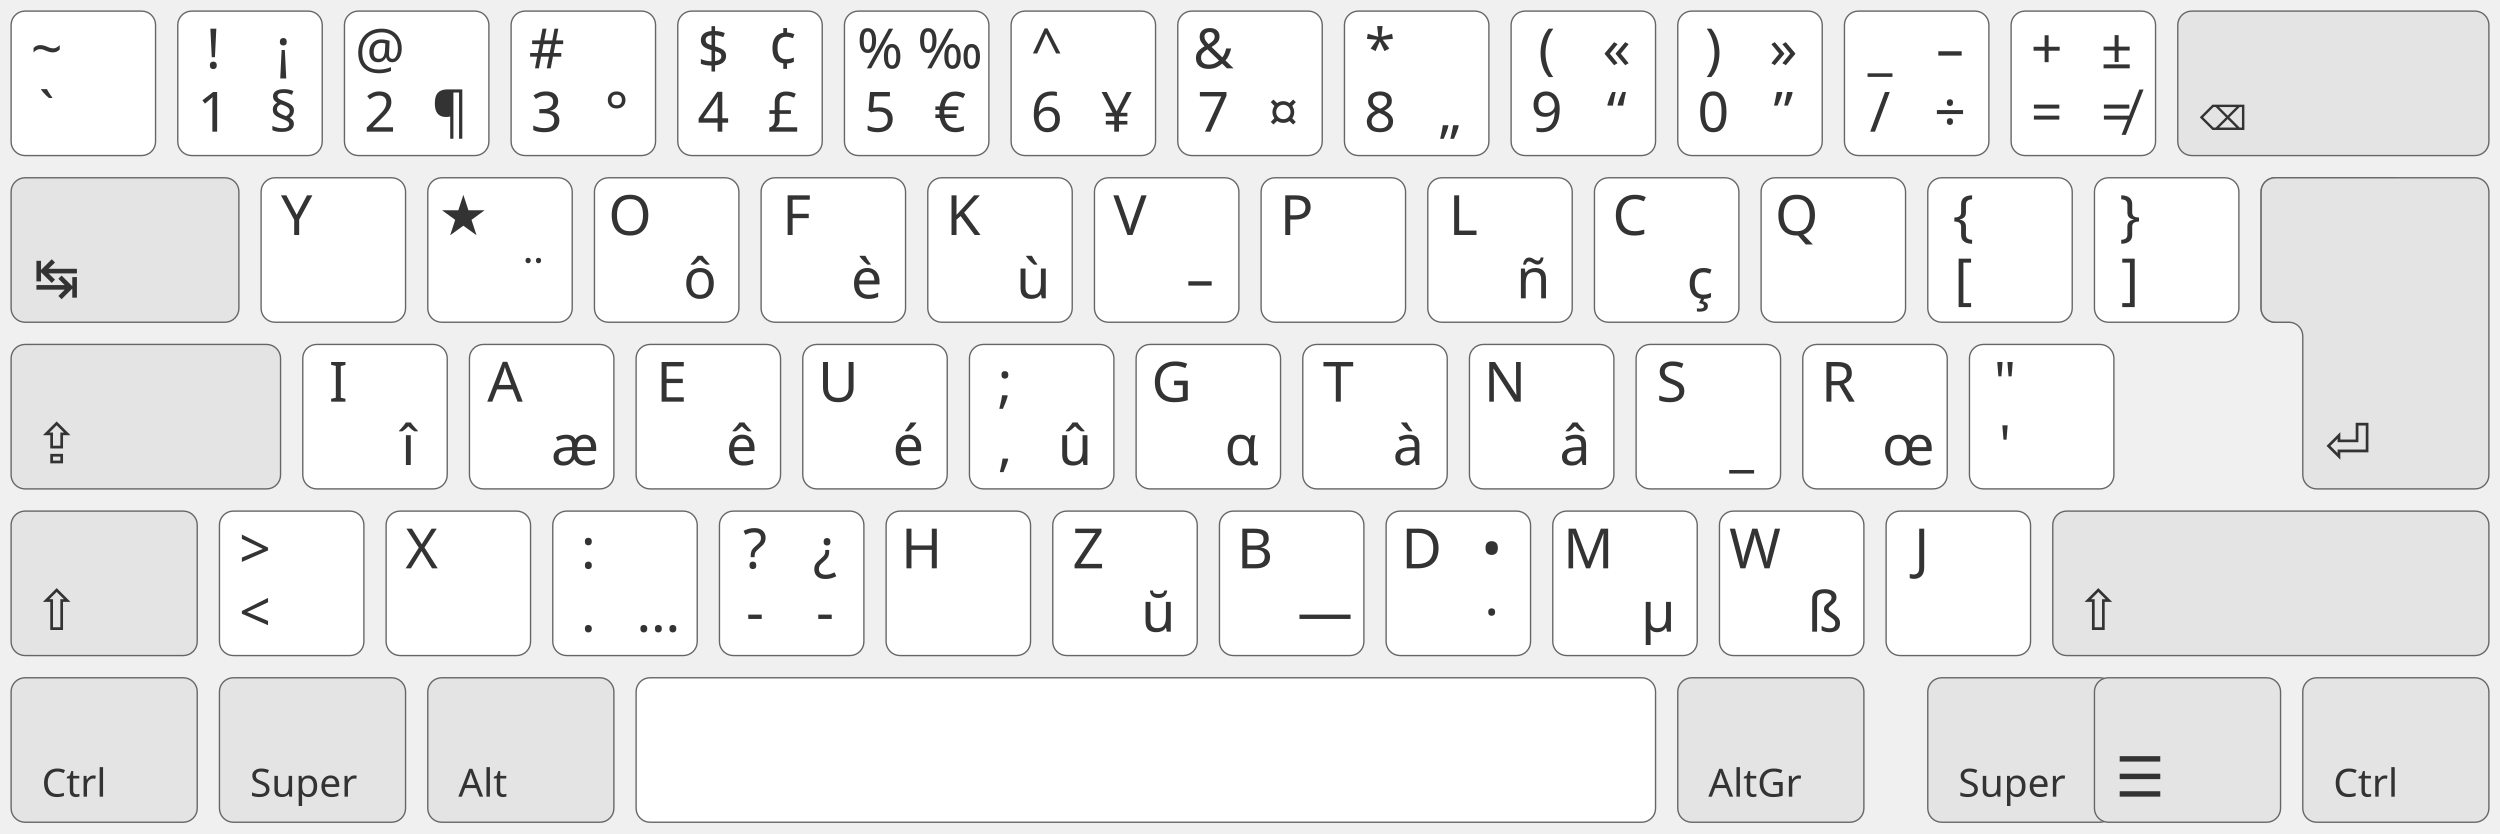
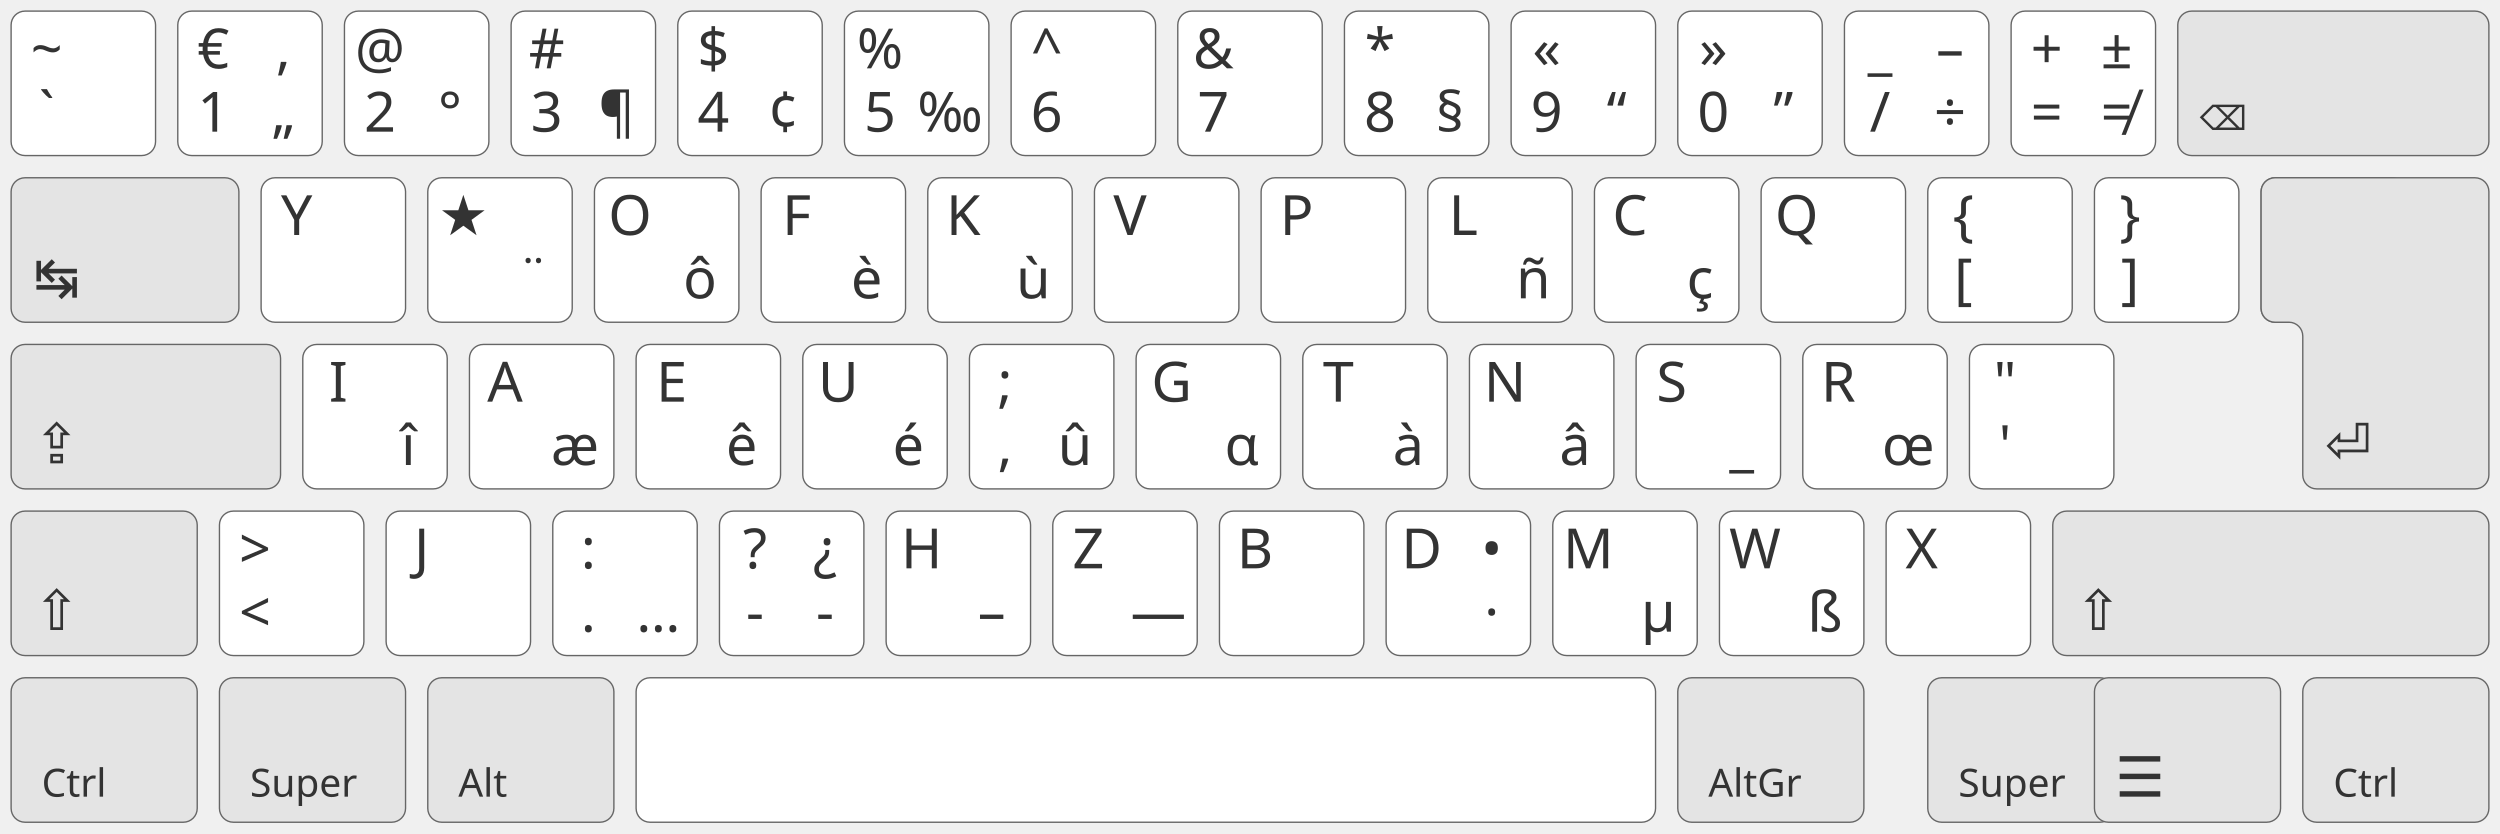
<svg xmlns="http://www.w3.org/2000/svg" class="iso intlBackslash odk" platform="gnu" theme="" viewBox="0 0 900 300">
  <style>
    :root { color-scheme: light dark; }

    rect, path {
      stroke: #666;
      stroke-width: .5px;
      fill: #fff;
    }
    .specialKey,
    .specialKey rect,
    .specialKey path {
      fill: #e4e4e4;
    }
    text {
      fill: #333;
      font: normal 20px sans-serif;
      text-align: center;
    }
    #Backspace text {
      font-size: 12px;
    }

    #Escape { display: none; }

    #row_AE { transform: translate(4px, 4px); }
    #row_AD { transform: translate(4px, 64px); }
    #row_AC { transform: translate(4px, 124px); }
    #row_AB { transform: translate(4px, 184px); }
    #row_AA { transform: translate(4px, 244px); }

    /* Backslash + Enter */
    #Enter path.alt,
    #Enter     .iso,
    #Backslash .iso,
    .alt #Enter rect.ansi,
    .iso #Enter rect.ansi,
    .iso #Enter text.ansi,
    .alt #Backslash .ansi,
    .iso #Backslash .ansi { display: none; }
    #Enter text.ansi,
    .alt #Enter     .alt,
    .iso #Enter     .iso,
    .iso #Backslash .iso { display: block; }
    .iso #Backslash { transform: translate(765px, 60px); }
    .alt #Backslash { transform: translate(780px, -60px); }

    /* Backspace + IntlYen */
    #IntlYen, #Backspace .alt,
    .intlYen  #Backspace .ansi { display: none; }
    .intlYen  #Backspace .alt,
    .intlYen  #IntlYen { display: block; }

    /* ShiftLeft + IntlBackslash */
    #IntlBackslash, #ShiftLeft .iso,
    .intlBackslash  #ShiftLeft .ansi { display: none; }
    .intlBackslash  #ShiftLeft .iso,
    .intlBackslash  #IntlBackslash { display: block; }

    /* ShiftRight + IntlRo */
    #IntlRo, #ShiftRight .abnt,
    .intlRo  #ShiftRight .ansi { display: none; }
    .intlRo  #ShiftRight .abnt,
    .intlRo  #IntlRo { display: block; }

    /* Angle Mod */
    .am #KeyZ          { transform: translateX( 74px); }
    .am #KeyX          { transform: translateX(134px); }
    .am #KeyC          { transform: translateX(194px); }
    .am #KeyV          { transform: translateX(254px); }
    .am #KeyB          { transform: translateX(314px); }
    .am #IntlBackslash { transform: translateX(374px); }

    .specialKey   .ergo,
    .specialKey   .ol60,
    .specialKey   .ol50,
    .specialKey   .ol40,
    #Space        .ol60,
    #Space        .ol50,
    #Space        .ol40,
    #Backquote    .ol60,
    #BracketRight .ol60,
    #Equal        .ol60,
    .ergo #CapsLock,
    .ergo #Space      rect,
    .ergo #Backslash  rect,
    .ergo .specialKey rect,
    .ergo .specialKey text { display: none; }
    .ol50 #Escape,
    .ol40 #Escape,
    .ol60 #Space        .ol60,
    .ol50 #Space        .ol50,
    .ol40 #Space        .ol40,
    .ol60 #Backquote    .ol60,
    .ol60 #BracketRight .ol60,
    .ol60 #Backslash    .ol60,
    .ol60 #Equal        .ol60,
    .ol60 .specialKey   .ol60,
    .ol50 .specialKey   .ol50,
    .ol40 .specialKey   .ol40,
    .ergo .specialKey   .ergo { display: block; }

    .ol50 .pinkyKey, .ol50 #ContextMenu,
    .ol40 .pinkyKey, .ol40 #ContextMenu,
    .ol40 #row_AE .numberKey { display: none; }

    .ergo #row_AE       { transform: translate(94px, 4px); }
    .ergo #row_AD       { transform: translate(64px, 64px); }
    .ergo #row_AC       { transform: translate(49px, 124px); }
    .ergo #row_AB       { transform: translate(19px, 184px); }

    .ergo #Tab          { transform: translate(15px, 0px); }
    .ergo #ShiftLeft    { transform: translate(60px, 0px); }
    .ergo #ControlLeft  { transform: translate(75px, 0px); }
    .ergo #MetaLeft     { transform: translate(150px, 0px); }
    .ergo #AltLeft      { transform: translate(240px, 0px); }
    .ergo #Space        { transform: translate(315px, 0px); }
    .ergo #AltRight     { transform: translate(540px, 0px); }
    .ergo #MetaRight    { transform: translate(630px, 0px); }
    .ergo #ControlRight { transform: translate(750px, 0px); }

    .ergo .left         { transform: translate(-15px, 0px); }
    .ergo .right        { transform: translate(15px, 0px); }

    .ol60 .left         { transform: translate(-75px, 0px); }
    .ol60 #ControlRight { transform: translate(810px, 0px); }
    .ol60 #Backquote    { transform: translate(-15px, 0px); }
    .ol60 #ShiftRight   { transform: translate(795px, 0px); }
    .ol60 #ContextMenu  { transform: translate(750px, 0px); }
    .ol60 #Backslash    { transform: translate(690px, 120px); }
    .ol60 #Backspace    { transform: translate(277.5px, 60px); }
    .ol60 #Enter        { transform: translate(322.5px, 60px); }

    .ol50 #Escape       { transform: translate(-15px, 0px); }
    .ol50 #Backspace    { transform: translate(660px, 0px); }
    .ol50 #Enter        { transform: translate(705px, -60px); }

    .ol40 #Escape       { transform: translate(-15px, 120px); }
    .ol40 #Backspace    { transform: translate(660px, 60px); }
    .ol40 #Enter        { transform: translate(705px, 0px); }

    [platform="gnu"].ergo .specialKey .win,
    [platform="gnu"].ergo .specialKey .mac,
    [platform="win"].ergo .specialKey .gnu,
    [platform="win"].ergo .specialKey .mac { display: none; }
    .ergo .specialKey .mac,
    [platform="gnu"].ergo .specialKey .gnu,
    [platform="win"].ergo .specialKey .win { display: block; }

    /* swap Alt/Meta for MacOSX */
    [platform="gnu"].ergo #MetaLeft,
    [platform="win"].ergo #MetaLeft,
                    .ergo #AltLeft   { transform: translate(150px, 0px); }
    [platform="gnu"].ergo #AltLeft,
    [platform="win"].ergo #AltLeft,
                    .ergo #MetaLeft  { transform: translate(240px, 0px); }
    [platform="gnu"].ergo #AltRight,
    [platform="win"].ergo #AltRight,
                    .ergo #MetaRight { transform: translate(570px, 0px); }
    [platform="gnu"].ergo #MetaRight,
    [platform="win"].ergo #MetaRight,
                    .ergo #AltRight  { transform: translate(660px, 0px); }

    #NonConvert, #Convert, #KanaMode,
    #Lang1, #Lang2,
    #Space .jis,
    #Space .ks,
    .ergo #Space .ansi,
    .ol60 #Space .ansi,
    .ks  #Space .ansi,
    .ks  #Space .jis,
    .jis #Space .ansi,
    .jis #Space .ks { display: none; }
    .ks  #Space .ks,
    .jis #NonConvert, .jis #Convert, .jis #KanaMode,
    .ks #Lang1, .ks #Lang2,
    .jis #Space .jis { display: block; }

    #Backquote .jis,
    #CapsLock  .jis,
    .jis #Backquote .ansi,
    .jis #CapsLock  .ansi { display: none; }
    .jis #Backquote .jis,
    .jis #CapsLock .jis { display: block; }

    #Space text,
    #Lang1 text,
    #Lang2 text,
    #Convert text,
    #NonConvert text,
    .jis #CapsLock text { font-size: 14px; }
    #KanaMode text,
    .jis #Backquote text { font-size: 10px; }

    .specialKey .win,
    .specialKey .gnu {
      display: none;
      font-size: 14px;
    }

    /* display MacOSX by default */
    [platform="gnu"] .specialKey .win,
    [platform="gnu"] .specialKey .mac,
    [platform="win"] .specialKey .gnu,
    [platform="win"] .specialKey .mac { display: none; }
    [platform="mac"] .specialKey .mac,
    [platform="gnu"] .specialKey .gnu,
    [platform="win"] .specialKey .win { display: block; }

    /* swap Alt/Meta for MacOSX */
    [platform="gnu"] #MetaLeft,
    [platform="win"] #MetaLeft,  #AltLeft   { transform: translate(75px, 0px); }
    [platform="gnu"] #AltLeft,
    [platform="win"] #AltLeft,   #MetaLeft  { transform: translate(150px, 0px); }
    [platform="gnu"] #AltRight,
    [platform="win"] #AltRight,  #MetaRight { transform: translate(600px, 0px); }
    [platform="gnu"] #MetaRight,
    [platform="win"] #MetaRight, #AltRight  { transform: translate(675px, 0px); }

    /* optional color theme: reach */
    [theme="reach"] .numberKey rect { fill: hsl( 42, 100%, 95%); }
    [theme="reach"] .letterKey rect { fill: hsl(222, 100%, 95%); }
    [theme="reach"] .homeKey   rect { fill: hsl(222, 100%, 90%); }

    /* optional color theme: hints */
    [theme="hints"] [finger="m1"] rect { fill: hsl(  0, 100%, 95%); }
    [theme="hints"] [finger="l2"] rect { fill: hsl( 42, 100%, 85%); }
    [theme="hints"] [finger="r2"] rect { fill: hsl( 61, 100%, 85%); }
    [theme="hints"] [finger="l3"] rect,
    [theme="hints"] [finger="r3"] rect { fill: hsl(136, 100%, 85%); }
    [theme="hints"] [finger="l4"] rect,
    [theme="hints"] [finger="r4"] rect { fill: hsl(200, 100%, 85%); }
    [theme="hints"] [finger="l5"] rect,
    [theme="hints"] [finger="r5"] rect { fill: hsl(230, 100%, 85%); }
    [theme="hints"] .specialKey   rect,
    [theme="hints"] .specialKey   path { fill: #e4e4e4; }
    [theme="hints"] .hint         rect { fill: #a33; }
    [theme="hints"] .press        rect { fill: #335; }
    [theme="hints"] .press        text { fill: #fff; }
    [theme="hints"] .hint text {
      font-weight: bold;
      fill: white;
    }

    /* hide level3-6 by default */
    .level3, .level4, .level5, .level6 { display: none; }

    /* show 1dk */
    .odk .level5,
    .odk .level6 { display: block; }

    /* show 1dk and AltGr */
    .mixed .level3,
    .mixed .level5 { display: block; opacity: 1; }
    .mixed .level5 { transform: translate(0px, -22.8px); }

    /* show AltGr */
    .altgr .level3,
    .altgr .level4 { display: block; opacity: 1; }

    @media (prefers-color-scheme: dark) {
      rect, path { stroke: #777; fill: #444; }
      .specialKey, .specialKey rect, .specialKey path { fill: #333; }
      text { fill: #bbb; }
      .level3, .level4 { fill: #99f; }
      .level5, .level6 { fill: #6d6; }
      .deadKey { fill: #f44; }

      [theme="reach"] .numberKey rect { fill: hsl( 61, 25%, 30%); }
      [theme="reach"] .letterKey rect { fill: hsl(136, 30%, 30%); }
      [theme="reach"] .letterKey rect { fill: hsl(180, 30%, 30%); }
      [theme="reach"] .homeKey   rect { fill: hsl(230, 30%, 30%); }

      [theme="hints"] [finger="m1"] rect { fill: hsl(  0, 25%, 30%); }
      [theme="hints"] [finger="l2"] rect { fill: hsl( 31, 30%, 30%); }
      [theme="hints"] [finger="r2"] rect { fill: hsl( 61, 30%, 30%); }
      [theme="hints"] [finger="l3"] rect,
      [theme="hints"] [finger="r3"] rect { fill: hsl(136, 30%, 30%); }
      [theme="hints"] [finger="l4"] rect,
      [theme="hints"] [finger="r4"] rect { fill: hsl(200, 30%, 30%); }
      [theme="hints"] [finger="l5"] rect,
      [theme="hints"] [finger="r5"] rect { fill: hsl(230, 30%, 30%); }
      [theme="hints"] .specialKey   rect,
      [theme="hints"] .specialKey   path { fill: #333; }
      [theme="hints"] .hint         rect { fill: #a33; }
      [theme="hints"] .press        rect { fill: #335; }
      [theme="hints"] .press        text { fill: #fff; }
      [theme="hints"] .hint text {
        font-weight: bold;
        fill: white;
      }
    }
  </style>
  <g id="row_AE">
    <g class="left">
      <g class="specialKey" finger="l5" id="Escape">
        <rect width="67" height="52" class="ergo" rx="5" ry="5" />
        <text x="16.4" y="42.8" class="ergo" text-anchor="middle">⎋</text>
      </g>
      <g class="pinkyKey" finger="l5" id="Backquote">
        <rect width="52" height="52" rx="5" ry="5" class="specialKey jis" />
        <rect width="52" height="52" rx="5" ry="5" class="ansi alt iso ergo" />
        <rect width="67" height="52" rx="5" ry="5" class="ol60" />
        <text x="26" y="20" class="jis" text-anchor="middle">半角</text>
        <text x="26" y="32" class="jis" text-anchor="middle">全角</text>
        <text x="26" y="44" class="jis" text-anchor="middle">漢字</text>
        <g class="ansi key" text-anchor="middle">
          <text x="12.8" y="43.4" class="level1">`</text>
          <text x="12.8" y="20.6" class="level2">~</text>
          <text x="38.0" y="43.4" class="level3" />
          <text x="38.0" y="20.6" class="level4" />
          <text x="38.0" y="43.4" class="level5" />
          <text x="38.0" y="20.6" class="level6" />
        </g>
      </g>
      <g class="numberKey" finger="l5" id="Digit1" transform="translate(60)">
        <rect width="52" height="52" rx="5" ry="5" />
        <g class="key" text-anchor="middle">
          <text x="12.8" y="43.4" class="level1">1</text>
-           <text x="12.8" y="20.6" class="level2">!</text>
+           <text x="12.8" y="20.6" class="level2">€</text>
          <text x="38.0" y="43.4" class="level3">₁</text>
          <text x="38.0" y="20.6" class="level4">¹</text>
-           <text x="38.0" y="43.4" class="level5">§</text>
-           <text x="38.0" y="20.6" class="level6">¡</text>
+           <text x="38.0" y="43.4" class="level5">„</text>
+           <text x="38.0" y="20.6" class="level6">‚</text>
        </g>
      </g>
      <g class="numberKey" finger="l4" id="Digit2" transform="translate(120)">
        <rect width="52" height="52" rx="5" ry="5" />
        <g class="key" text-anchor="middle">
          <text x="12.8" y="43.4" class="level1">2</text>
          <text x="12.8" y="20.6" class="level2">@</text>
          <text x="38.0" y="43.4" class="level3">₂</text>
          <text x="38.0" y="20.6" class="level4">²</text>
-           <text x="38.0" y="43.4" class="level5">¶</text>
+           <text x="38.0" y="43.4" class="level5">°</text>
          <text x="38.0" y="20.6" class="level6" />
        </g>
      </g>
      <g class="numberKey" finger="l3" id="Digit3" transform="translate(180)">
        <rect width="52" height="52" rx="5" ry="5" />
        <g class="key" text-anchor="middle">
          <text x="12.8" y="43.4" class="level1">3</text>
          <text x="12.8" y="20.6" class="level2">#</text>
          <text x="38.0" y="43.4" class="level3">₃</text>
          <text x="38.0" y="20.6" class="level4">³</text>
-           <text x="38.0" y="43.4" class="level5">°</text>
+           <text x="38.0" y="43.4" class="level5">¶</text>
          <text x="38.0" y="20.6" class="level6" />
        </g>
      </g>
      <g class="numberKey" finger="l2" id="Digit4" transform="translate(240)">
        <rect width="52" height="52" rx="5" ry="5" />
        <g class="key" text-anchor="middle">
          <text x="12.8" y="43.4" class="level1">4</text>
          <text x="12.8" y="20.6" class="level2">$</text>
          <text x="38.0" y="43.4" class="level3">₄</text>
          <text x="38.0" y="20.6" class="level4">⁴</text>
-           <text x="38.0" y="43.4" class="level5">£</text>
-           <text x="38.0" y="20.6" class="level6">¢</text>
+           <text x="38.0" y="43.4" class="level5">¢</text>
+           <text x="38.0" y="20.6" class="level6" />
        </g>
      </g>
      <g class="numberKey" finger="l2" id="Digit5" transform="translate(300)">
        <rect width="52" height="52" rx="5" ry="5" />
        <g class="key" text-anchor="middle">
          <text x="12.8" y="43.4" class="level1">5</text>
          <text x="12.8" y="20.6" class="level2">%</text>
          <text x="38.0" y="43.4" class="level3">₅</text>
          <text x="38.0" y="20.6" class="level4">⁵</text>
-           <text x="38.0" y="43.4" class="level5">€</text>
-           <text x="38.0" y="20.6" class="level6">‰</text>
+           <text x="38.0" y="43.4" class="level5">‰</text>
+           <text x="38.0" y="20.6" class="level6" />
        </g>
      </g>
    </g>
    <g class="right">
      <g class="numberKey" finger="r2" id="Digit6" transform="translate(360)">
        <rect width="52" height="52" rx="5" ry="5" />
        <g class="key" text-anchor="middle">
          <text x="12.8" y="43.4" class="level1">6</text>
          <text x="12.8" y="20.6" class="level2">^</text>
          <text x="38.0" y="43.4" class="level3">₆</text>
          <text x="38.0" y="20.6" class="level4">⁶</text>
-           <text x="38.0" y="43.4" class="level5">¥</text>
+           <text x="38.0" y="43.4" class="level5" />
          <text x="38.0" y="20.6" class="level6" />
        </g>
      </g>
      <g class="numberKey" finger="r2" id="Digit7" transform="translate(420)">
        <rect width="52" height="52" rx="5" ry="5" />
        <g class="key" text-anchor="middle">
          <text x="12.8" y="43.4" class="level1">7</text>
          <text x="12.8" y="20.6" class="level2">&amp;</text>
          <text x="38.0" y="43.4" class="level3">₇</text>
          <text x="38.0" y="20.6" class="level4">⁷</text>
-           <text x="38.0" y="43.4" class="level5">¤</text>
+           <text x="38.0" y="43.4" class="level5" />
          <text x="38.0" y="20.6" class="level6" />
        </g>
      </g>
      <g class="numberKey" finger="r3" id="Digit8" transform="translate(480)">
        <rect width="52" height="52" rx="5" ry="5" />
        <g class="key" text-anchor="middle">
          <text x="12.8" y="43.4" class="level1">8</text>
          <text x="12.8" y="20.6" class="level2">*</text>
          <text x="38.0" y="43.4" class="level3">₈</text>
          <text x="38.0" y="20.6" class="level4">⁸</text>
-           <text x="38.0" y="43.4" class="level5">„</text>
+           <text x="38.0" y="43.4" class="level5">§</text>
          <text x="38.0" y="20.6" class="level6" />
        </g>
      </g>
      <g class="numberKey" finger="r4" id="Digit9" transform="translate(540)">
        <rect width="52" height="52" rx="5" ry="5" />
        <g class="key" text-anchor="middle">
          <text x="12.8" y="43.4" class="level1">9</text>
-           <text x="12.8" y="20.6" class="level2">(</text>
+           <text x="12.8" y="20.6" class="level2">«</text>
          <text x="38.0" y="43.4" class="level3">₉</text>
          <text x="38.0" y="20.6" class="level4">⁹</text>
          <text x="38.0" y="43.4" class="level5">“</text>
-           <text x="38.0" y="20.6" class="level6">«</text>
+           <text x="38.0" y="20.6" class="level6" />
        </g>
      </g>
      <g class="numberKey" finger="r5" id="Digit0" transform="translate(600)">
        <rect width="52" height="52" rx="5" ry="5" />
        <g class="key" text-anchor="middle">
          <text x="12.8" y="43.4" class="level1">0</text>
-           <text x="12.8" y="20.6" class="level2">)</text>
+           <text x="12.8" y="20.6" class="level2">»</text>
          <text x="38.0" y="43.4" class="level3">₀</text>
          <text x="38.0" y="20.6" class="level4">⁰</text>
          <text x="38.0" y="43.4" class="level5">”</text>
-           <text x="38.0" y="20.6" class="level6">»</text>
+           <text x="38.0" y="20.6" class="level6" />
        </g>
      </g>
      <g class="pinkyKey" finger="r5" id="Minus" transform="translate(660)">
        <rect width="52" height="52" rx="5" ry="5" />
        <g class="key" text-anchor="middle">
          <text x="12.8" y="43.4" class="level1">/</text>
          <text x="12.8" y="20.6" class="level2">_</text>
          <text x="38.0" y="43.4" class="level3" />
          <text x="38.0" y="20.6" class="level4" />
          <text x="38.0" y="43.4" class="level5">÷</text>
          <text x="38.0" y="20.6" class="level6">–</text>
        </g>
      </g>
      <g class="pinkyKey" finger="r5" id="Equal" transform="translate(720)">
        <rect width="52" height="52" rx="5" ry="5" />
        <rect width="67" height="52" rx="5" ry="5" class="ol60" />
        <g class="key" text-anchor="middle">
          <text x="12.8" y="43.4" class="level1">=</text>
          <text x="12.8" y="20.6" class="level2">+</text>
          <text x="38.0" y="43.4" class="level3" />
          <text x="38.0" y="20.6" class="level4" />
          <text x="38.0" y="43.4" class="level5">≠</text>
          <text x="38.0" y="20.6" class="level6">±</text>
        </g>
      </g>
      <g class="pinkyKey" finger="r5" id="IntlYen" transform="translate(780)">
        <rect width="52" height="52" rx="5" ry="5" />
        <g class="key" text-anchor="middle">
          <text x="12.8" y="43.4" class="level1" />
          <text x="12.8" y="20.6" class="level2" />
          <text x="38.0" y="43.4" class="level3" />
          <text x="38.0" y="20.6" class="level4" />
          <text x="38.0" y="43.4" class="level5" />
          <text x="38.0" y="20.6" class="level6" />
        </g>
      </g>
      <g class="specialKey" finger="r5" id="Backspace" transform="translate(780)">
        <rect width="112" height="52" rx="5" ry="5" class="ansi" />
        <rect width="67" height="112" rx="5" ry="5" class="ol60" y="-60" />
        <rect width="67" height="52" rx="5" ry="5" class="ol40 ol50" />
        <rect width="52" height="52" rx="5" ry="5" class="alt" x="60" />
        <text x="16.4" y="42.8" class="ansi" text-anchor="middle">⌫</text>
        <text x="16.4" y="42.8" class="ergo" text-anchor="middle">⌫</text>
        <text x="16.4" y="42.8" class="alt" text-anchor="middle" transform="translate(60)">⌫</text>
      </g>
    </g>
  </g>
  <g id="row_AD">
    <g class="left">
      <g class="specialKey" finger="l5" id="Tab">
        <rect width="82" height="52" rx="5" ry="5" />
        <rect width="67" height="52" class="ergo" rx="5" ry="5" />
        <text x="16.4" y="42.8" text-anchor="middle">↹</text>
        <text x="16.4" y="42.8" text-anchor="middle" class="ergo">↹</text>
      </g>
      <g class="letterKey" finger="l5" id="KeyQ" transform="translate(90)">
        <rect width="52" height="52" rx="5" ry="5" />
        <g class="key" text-anchor="middle">
          <text x="12.8" y="43.4" class="level1" />
          <text x="12.8" y="20.6" class="level2">Y</text>
-           <text x="38.0" y="43.4" class="level3">@</text>
-           <text x="38.0" y="20.6" class="level4" />
+           <text x="38.0" y="43.4" class="level3">^</text>
+           <text x="38.0" y="20.6" class="level4 deadKey">^</text>
          <text x="38.0" y="43.4" class="level5" />
          <text x="38.0" y="20.6" class="level6" />
        </g>
      </g>
      <g class="letterKey" finger="l4" id="KeyW" transform="translate(150)">
        <rect width="52" height="52" rx="5" ry="5" />
        <g class="key" text-anchor="middle">
          <text x="12.8" y="43.4" class="level1" />
          <text x="12.8" y="20.6" class="level2 deadKey">★</text>
          <text x="38.0" y="43.4" class="level3">&lt;</text>
          <text x="38.0" y="20.6" class="level4" />
          <text x="38.0" y="43.4" class="level5 deadKey">¨</text>
          <text x="38.0" y="20.6" class="level6" />
        </g>
      </g>
      <g class="letterKey" finger="l3" id="KeyE" transform="translate(210)">
        <rect width="52" height="52" rx="5" ry="5" />
        <g class="key" text-anchor="middle">
          <text x="12.8" y="43.4" class="level1" />
          <text x="12.8" y="20.6" class="level2">O</text>
          <text x="38.0" y="43.4" class="level3">&gt;</text>
          <text x="38.0" y="20.6" class="level4" />
          <text x="38.0" y="43.4" class="level5">ô</text>
          <text x="38.0" y="20.6" class="level6" />
        </g>
      </g>
      <g class="letterKey" finger="l2" id="KeyR" transform="translate(270)">
        <rect width="52" height="52" rx="5" ry="5" />
        <g class="key" text-anchor="middle">
          <text x="12.8" y="43.4" class="level1" />
          <text x="12.8" y="20.6" class="level2">F</text>
          <text x="38.0" y="43.4" class="level3">$</text>
          <text x="38.0" y="20.6" class="level4 deadKey">¤</text>
          <text x="38.0" y="43.4" class="level5">è</text>
          <text x="38.0" y="20.6" class="level6" />
        </g>
      </g>
      <g class="letterKey" finger="l2" id="KeyT" transform="translate(330)">
        <rect width="52" height="52" rx="5" ry="5" />
        <g class="key" text-anchor="middle">
          <text x="12.8" y="43.4" class="level1" />
          <text x="12.8" y="20.6" class="level2">K</text>
          <text x="38.0" y="43.4" class="level3">%</text>
          <text x="38.0" y="20.6" class="level4">‰</text>
          <text x="38.0" y="43.4" class="level5">ù</text>
          <text x="38.0" y="20.6" class="level6" />
        </g>
      </g>
    </g>
    <g class="right">
      <g class="letterKey" finger="r2" id="KeyY" transform="translate(390)">
        <rect width="52" height="52" rx="5" ry="5" />
        <g class="key" text-anchor="middle">
          <text x="12.8" y="43.4" class="level1" />
          <text x="12.8" y="20.6" class="level2">V</text>
-           <text x="38.0" y="43.4" class="level3">^</text>
-           <text x="38.0" y="20.6" class="level4 deadKey">^</text>
-           <text x="38.0" y="43.4" class="level5">–</text>
+           <text x="38.0" y="43.4" class="level3">@</text>
+           <text x="38.0" y="20.6" class="level4 deadKey">˚</text>
+           <text x="38.0" y="43.4" class="level5" />
          <text x="38.0" y="20.6" class="level6" />
        </g>
      </g>
      <g class="letterKey" finger="r2" id="KeyU" transform="translate(450)">
        <rect width="52" height="52" rx="5" ry="5" />
        <g class="key" text-anchor="middle">
          <text x="12.8" y="43.4" class="level1" />
          <text x="12.8" y="20.6" class="level2">P</text>
          <text x="38.0" y="43.4" class="level3">&amp;</text>
          <text x="38.0" y="20.6" class="level4" />
          <text x="38.0" y="43.4" class="level5" />
          <text x="38.0" y="20.6" class="level6" />
        </g>
      </g>
      <g class="letterKey" finger="r3" id="KeyI" transform="translate(510)">
        <rect width="52" height="52" rx="5" ry="5" />
        <g class="key" text-anchor="middle">
          <text x="12.8" y="43.4" class="level1" />
          <text x="12.8" y="20.6" class="level2">L</text>
          <text x="38.0" y="43.4" class="level3">*</text>
          <text x="38.0" y="20.6" class="level4">×</text>
          <text x="38.0" y="43.4" class="level5">ñ</text>
          <text x="38.0" y="20.6" class="level6" />
        </g>
      </g>
      <g class="letterKey" finger="r4" id="KeyO" transform="translate(570)">
        <rect width="52" height="52" rx="5" ry="5" />
        <g class="key" text-anchor="middle">
          <text x="12.8" y="43.4" class="level1" />
          <text x="12.8" y="20.6" class="level2">C</text>
          <text x="38.0" y="43.4" class="level3">'</text>
          <text x="38.0" y="20.6" class="level4 deadKey">´</text>
          <text x="38.0" y="43.4" class="level5">ç</text>
          <text x="38.0" y="20.6" class="level6" />
        </g>
      </g>
      <g class="letterKey" finger="r5" id="KeyP" transform="translate(630)">
        <rect width="52" height="52" rx="5" ry="5" />
        <g class="key" text-anchor="middle">
          <text x="12.8" y="43.4" class="level1" />
          <text x="12.8" y="20.6" class="level2">Q</text>
          <text x="38.0" y="43.4" class="level3">`</text>
          <text x="38.0" y="20.6" class="level4 deadKey">`</text>
          <text x="38.0" y="43.4" class="level5" />
          <text x="38.0" y="20.6" class="level6" />
        </g>
      </g>
      <g class="pinkyKey" finger="r5" id="BracketLeft" transform="translate(690)">
        <rect width="52" height="52" rx="5" ry="5" />
        <g class="key" text-anchor="middle">
          <text x="12.8" y="43.4" class="level1">[</text>
          <text x="12.8" y="20.6" class="level2">{</text>
          <text x="38.0" y="43.4" class="level3" />
          <text x="38.0" y="20.6" class="level4" />
          <text x="38.0" y="43.4" class="level5" />
          <text x="38.0" y="20.6" class="level6" />
        </g>
      </g>
      <g class="pinkyKey" finger="r5" id="BracketRight" transform="translate(750)">
        <rect width="52" height="52" rx="5" ry="5" />
        <rect width="67" height="52" rx="5" ry="5" class="ol60" />
        <g class="key" text-anchor="middle">
          <text x="12.8" y="43.4" class="level1">]</text>
          <text x="12.8" y="20.6" class="level2">}</text>
          <text x="38.0" y="43.4" class="level3" />
          <text x="38.0" y="20.6" class="level4" />
          <text x="38.0" y="43.4" class="level5" />
          <text x="38.0" y="20.6" class="level6" />
        </g>
      </g>
      <g class="pinkyKey" finger="r5" id="Backslash" transform="translate(810)">
        <rect width="82" height="52" rx="5" ry="5" class="ansi" />
        <rect width="52" height="52" rx="5" ry="5" class="iso ol60" />
        <g class="key" text-anchor="middle">
          <text x="12.8" y="43.4" class="level1">\</text>
          <text x="12.8" y="20.6" class="level2">|</text>
          <text x="38.0" y="43.4" class="level3" />
          <text x="38.0" y="20.6" class="level4" />
          <text x="38.0" y="43.4" class="level5" />
          <text x="38.0" y="20.6" class="level6" />
        </g>
      </g>
    </g>
  </g>
  <g id="row_AC">
    <g class="left">
      <g class="specialKey" finger="l5" id="CapsLock">
        <rect width="97" height="52" rx="5" ry="5" />
        <text x="16.4" y="42.8" text-anchor="middle" class="ansi">⇪</text>
        <text x="23.0" y="42.8" text-anchor="middle" class="jis">英数</text>
      </g>
      <g class="letterKey homeKey" finger="l5" id="KeyA" transform="translate(105)">
        <rect width="52" height="52" rx="5" ry="5" />
        <g class="key" text-anchor="middle">
          <text x="12.8" y="43.4" class="level1" />
          <text x="12.8" y="20.6" class="level2">I</text>
          <text x="38.0" y="43.4" class="level3">{</text>
-           <text x="38.0" y="20.6" class="level4" />
+           <text x="38.0" y="20.6" class="level4 deadKey">ˇ</text>
          <text x="38.0" y="43.4" class="level5">î</text>
          <text x="38.0" y="20.6" class="level6" />
        </g>
      </g>
      <g class="letterKey homeKey" finger="l4" id="KeyS" transform="translate(165)">
        <rect width="52" height="52" rx="5" ry="5" />
        <g class="key" text-anchor="middle">
          <text x="12.8" y="43.4" class="level1" />
          <text x="12.8" y="20.6" class="level2">A</text>
          <text x="38.0" y="43.4" class="level3">(</text>
-           <text x="38.0" y="20.6" class="level4">⁽</text>
+           <text x="38.0" y="20.6" class="level4" />
          <text x="38.0" y="43.4" class="level5">æ</text>
          <text x="38.0" y="20.6" class="level6" />
        </g>
      </g>
      <g class="letterKey homeKey" finger="l3" id="KeyD" transform="translate(225)">
        <rect width="52" height="52" rx="5" ry="5" />
        <g class="key" text-anchor="middle">
          <text x="12.8" y="43.4" class="level1" />
          <text x="12.8" y="20.6" class="level2">E</text>
          <text x="38.0" y="43.4" class="level3">)</text>
-           <text x="38.0" y="20.6" class="level4">⁾</text>
+           <text x="38.0" y="20.6" class="level4" />
          <text x="38.0" y="43.4" class="level5">ê</text>
          <text x="38.0" y="20.6" class="level6" />
        </g>
      </g>
      <g class="letterKey homeKey" finger="l2" id="KeyF" transform="translate(285)">
        <rect width="52" height="52" rx="5" ry="5" />
        <g class="key" text-anchor="middle">
          <text x="12.8" y="43.4" class="level1" />
          <text x="12.8" y="20.6" class="level2">U</text>
          <text x="38.0" y="43.4" class="level3">}</text>
-           <text x="38.0" y="20.6" class="level4" />
+           <text x="38.0" y="20.6" class="level4 deadKey">˙</text>
          <text x="38.0" y="43.4" class="level5">é</text>
          <text x="38.0" y="20.6" class="level6" />
        </g>
      </g>
      <g class="letterKey" finger="l2" id="KeyG" transform="translate(345)">
        <rect width="52" height="52" rx="5" ry="5" />
        <g class="key" text-anchor="middle">
          <text x="12.8" y="43.4" class="level1">,</text>
          <text x="12.8" y="20.6" class="level2">;</text>
          <text x="38.0" y="43.4" class="level3">=</text>
          <text x="38.0" y="20.6" class="level4">≠</text>
          <text x="38.0" y="43.4" class="level5">û</text>
          <text x="38.0" y="20.6" class="level6" />
        </g>
      </g>
    </g>
    <g class="right">
      <g class="letterKey" finger="r2" id="KeyH" transform="translate(405)">
        <rect width="52" height="52" rx="5" ry="5" />
        <g class="key" text-anchor="middle">
          <text x="12.8" y="43.4" class="level1" />
          <text x="12.8" y="20.6" class="level2">G</text>
          <text x="38.0" y="43.4" class="level3">\</text>
          <text x="38.0" y="20.6" class="level4 deadKey">/</text>
          <text x="38.0" y="43.4" class="level5 deadKey">α</text>
          <text x="38.0" y="20.6" class="level6" />
        </g>
      </g>
      <g class="letterKey homeKey" finger="r2" id="KeyJ" transform="translate(465)">
        <rect width="52" height="52" rx="5" ry="5" />
        <g class="key" text-anchor="middle">
          <text x="12.8" y="43.4" class="level1" />
          <text x="12.8" y="20.6" class="level2">T</text>
          <text x="38.0" y="43.4" class="level3">+</text>
          <text x="38.0" y="20.6" class="level4">±</text>
          <text x="38.0" y="43.4" class="level5">à</text>
          <text x="38.0" y="20.6" class="level6" />
        </g>
      </g>
      <g class="letterKey homeKey" finger="r3" id="KeyK" transform="translate(525)">
        <rect width="52" height="52" rx="5" ry="5" />
        <g class="key" text-anchor="middle">
          <text x="12.8" y="43.4" class="level1" />
          <text x="12.8" y="20.6" class="level2">N</text>
          <text x="38.0" y="43.4" class="level3">-</text>
-           <text x="38.0" y="20.6" class="level4">—</text>
+           <text x="38.0" y="20.6" class="level4 deadKey">¯</text>
          <text x="38.0" y="43.4" class="level5">â</text>
          <text x="38.0" y="20.6" class="level6" />
        </g>
      </g>
      <g class="letterKey homeKey" finger="r4" id="KeyL" transform="translate(585)">
        <rect width="52" height="52" rx="5" ry="5" />
        <g class="key" text-anchor="middle">
          <text x="12.8" y="43.4" class="level1" />
          <text x="12.8" y="20.6" class="level2">S</text>
          <text x="38.0" y="43.4" class="level3">/</text>
          <text x="38.0" y="20.6" class="level4">÷</text>
          <text x="38.0" y="43.4" class="level5">_</text>
          <text x="38.0" y="20.6" class="level6" />
        </g>
      </g>
      <g class="letterKey homeKey" finger="r5" id="Semicolon" transform="translate(645)">
        <rect width="52" height="52" rx="5" ry="5" />
        <g class="key" text-anchor="middle">
          <text x="12.8" y="43.4" class="level1" />
          <text x="12.8" y="20.6" class="level2">R</text>
          <text x="38.0" y="43.4" class="level3">"</text>
-           <text x="38.0" y="20.6" class="level4 deadKey">¨</text>
+           <text x="38.0" y="20.6" class="level4 deadKey">”</text>
          <text x="38.0" y="43.4" class="level5">œ</text>
          <text x="38.0" y="20.6" class="level6" />
        </g>
      </g>
      <g class="pinkyKey" finger="r5" id="Quote" transform="translate(705)">
        <rect width="52" height="52" rx="5" ry="5" />
        <g class="key" text-anchor="middle">
          <text x="12.8" y="43.4" class="level1">'</text>
          <text x="12.8" y="20.6" class="level2">"</text>
          <text x="38.0" y="43.4" class="level3" />
          <text x="38.0" y="20.6" class="level4" />
          <text x="38.0" y="43.4" class="level5" />
          <text x="38.0" y="20.6" class="level6" />
        </g>
      </g>
      <g class="specialKey" finger="r5" id="Enter" transform="translate(765)">
        <path class="alt" d="M50-60h72a5 5 0 0 1 5 5V47a5 5 0 0 1-5 5H5a5 5 0 0 1-5-5V5a5 5 0 0 1 5-5h35a5 5 1 0 0 5-5v-50a5 5 0 0 1 5-5z" />
        <path class="iso" d="M50-60h72a5 5 0 0 1 5 5V47a5 5 0 0 1-5 5H65a5 5 0 0 1-5-5V-3a5 5 1 0 0-5-5h-5a5 5 0 0 1-5-5v-42a5 5 0 0 1 5-5z" />
        <rect width="127" height="52" rx="5" ry="5" class="ansi" />
        <rect width="67" height="112" rx="5" ry="5" class="ol60" y="-60" />
        <rect width="67" height="52" rx="5" ry="5" class="ol40 ol50" />
        <text x="16.4" y="42.8" text-anchor="middle" class="ansi alt ergo">⏎</text>
        <text x="16.4" y="42.8" text-anchor="middle" class="iso" transform="translate(60)">⏎</text>
      </g>
    </g>
  </g>
  <g id="row_AB">
    <g class="left">
      <g class="specialKey" finger="l5" id="ShiftLeft">
        <rect width="127" height="52" rx="5" ry="5" class="ansi alt" />
        <rect width="67" height="52" rx="5" ry="5" class="iso" />
        <rect width="67" height="112" rx="5" ry="5" class="ol50 ol60" y="-60" />
        <rect width="67" height="52" rx="5" ry="5" class="ol40" />
        <text x="16.4" y="42.8" text-anchor="middle">⇧</text>
        <text x="16.4" y="42.8" text-anchor="middle" class="ergo">⇧</text>
      </g>
      <g class="pinkyKey" finger="l5" id="IntlBackslash" transform="translate(75)">
        <rect width="52" height="52" rx="5" ry="5" />
        <g class="key" text-anchor="middle">
          <text x="12.8" y="43.4" class="level1">&lt;</text>
          <text x="12.8" y="20.6" class="level2">&gt;</text>
          <text x="38.0" y="43.4" class="level3" />
          <text x="38.0" y="20.6" class="level4" />
          <text x="38.0" y="43.4" class="level5" />
          <text x="38.0" y="20.6" class="level6" />
        </g>
      </g>
      <g class="letterKey" finger="l5" id="KeyZ" transform="translate(135)">
        <rect width="52" height="52" rx="5" ry="5" />
        <g class="key" text-anchor="middle">
          <text x="12.8" y="43.4" class="level1" />
-           <text x="12.8" y="20.6" class="level2">X</text>
+           <text x="12.8" y="20.6" class="level2">J</text>
          <text x="38.0" y="43.4" class="level3">~</text>
          <text x="38.0" y="20.6" class="level4 deadKey">~</text>
          <text x="38.0" y="43.4" class="level5" />
          <text x="38.0" y="20.6" class="level6" />
        </g>
      </g>
      <g class="letterKey" finger="l4" id="KeyX" transform="translate(195)">
        <rect width="52" height="52" rx="5" ry="5" />
        <g class="key" text-anchor="middle">
          <text x="12.8" y="43.4" class="level1">.</text>
          <text x="12.8" y="20.6" class="level2">:</text>
          <text x="38.0" y="43.4" class="level3">[</text>
-           <text x="38.0" y="20.6" class="level4" />
+           <text x="38.0" y="20.6" class="level4 deadKey">,</text>
          <text x="38.0" y="43.4" class="level5">…</text>
          <text x="38.0" y="20.6" class="level6" />
        </g>
      </g>
      <g class="letterKey" finger="l3" id="KeyC" transform="translate(255)">
        <rect width="52" height="52" rx="5" ry="5" />
        <g class="key" text-anchor="middle">
          <text x="12.8" y="43.4" class="level1">-</text>
          <text x="12.8" y="20.6" class="level2">?</text>
          <text x="38.0" y="43.4" class="level3">]</text>
-           <text x="38.0" y="20.6" class="level4" />
+           <text x="38.0" y="20.6" class="level4 deadKey">˛</text>
          <text x="38.0" y="43.4" class="level5">‑</text>
          <text x="38.0" y="20.6" class="level6">¿</text>
        </g>
      </g>
      <g class="letterKey" finger="l2" id="KeyV" transform="translate(315)">
        <rect width="52" height="52" rx="5" ry="5" />
        <g class="key" text-anchor="middle">
          <text x="12.8" y="43.4" class="level1" />
          <text x="12.8" y="20.6" class="level2">H</text>
          <text x="38.0" y="43.4" class="level3">_</text>
          <text x="38.0" y="20.6" class="level4">–</text>
-           <text x="38.0" y="43.4" class="level5" />
+           <text x="38.0" y="43.4" class="level5">–</text>
          <text x="38.0" y="20.6" class="level6" />
        </g>
      </g>
      <g class="letterKey" finger="l2" id="KeyB" transform="translate(375)">
        <rect width="52" height="52" rx="5" ry="5" />
        <g class="key" text-anchor="middle">
          <text x="12.8" y="43.4" class="level1" />
          <text x="12.8" y="20.6" class="level2">Z</text>
          <text x="38.0" y="43.4" class="level3">#</text>
          <text x="38.0" y="20.6" class="level4" />
-           <text x="38.0" y="43.4" class="level5">ŭ</text>
+           <text x="38.0" y="43.4" class="level5">—</text>
          <text x="38.0" y="20.6" class="level6" />
        </g>
      </g>
    </g>
    <g class="right">
      <g class="letterKey" finger="r2" id="KeyN" transform="translate(435)">
        <rect width="52" height="52" rx="5" ry="5" />
        <g class="key" text-anchor="middle">
          <text x="12.8" y="43.4" class="level1" />
          <text x="12.8" y="20.6" class="level2">B</text>
          <text x="38.0" y="43.4" class="level3">|</text>
          <text x="38.0" y="20.6" class="level4" />
-           <text x="38.0" y="43.4" class="level5">—</text>
+           <text x="38.0" y="43.4" class="level5" />
          <text x="38.0" y="20.6" class="level6" />
        </g>
      </g>
      <g class="letterKey" finger="r2" id="KeyM" transform="translate(495)">
        <rect width="52" height="52" rx="5" ry="5" />
        <g class="key" text-anchor="middle">
          <text x="12.8" y="43.4" class="level1" />
          <text x="12.8" y="20.6" class="level2">D</text>
          <text x="38.0" y="43.4" class="level3">!</text>
          <text x="38.0" y="20.6" class="level4">¬</text>
          <text x="38.0" y="43.4" class="level5">·</text>
          <text x="38.0" y="20.6" class="level6">•</text>
        </g>
      </g>
      <g class="letterKey" finger="r3" id="Comma" transform="translate(555)">
        <rect width="52" height="52" rx="5" ry="5" />
        <g class="key" text-anchor="middle">
          <text x="12.8" y="43.4" class="level1" />
          <text x="12.8" y="20.6" class="level2">M</text>
          <text x="38.0" y="43.4" class="level3">;</text>
          <text x="38.0" y="20.6" class="level4 deadKey">¸</text>
          <text x="38.0" y="43.4" class="level5">µ</text>
          <text x="38.0" y="20.6" class="level6" />
        </g>
      </g>
      <g class="letterKey" finger="r4" id="Period" transform="translate(615)">
        <rect width="52" height="52" rx="5" ry="5" />
        <g class="key" text-anchor="middle">
          <text x="12.8" y="43.4" class="level1" />
          <text x="12.8" y="20.6" class="level2">W</text>
          <text x="38.0" y="43.4" class="level3">:</text>
          <text x="38.0" y="20.6" class="level4" />
          <text x="38.0" y="43.4" class="level5">ß</text>
          <text x="38.0" y="20.6" class="level6" />
        </g>
      </g>
      <g class="letterKey" finger="r5" id="Slash" transform="translate(675)">
        <rect width="52" height="52" rx="5" ry="5" />
        <g class="key" text-anchor="middle">
          <text x="12.8" y="43.4" class="level1" />
-           <text x="12.8" y="20.6" class="level2">J</text>
+           <text x="12.8" y="20.6" class="level2">X</text>
          <text x="38.0" y="43.4" class="level3">?</text>
-           <text x="38.0" y="20.6" class="level4" />
+           <text x="38.0" y="20.6" class="level4 deadKey">˘</text>
          <text x="38.0" y="43.4" class="level5" />
          <text x="38.0" y="20.6" class="level6" />
        </g>
      </g>
      <g class="pinkyKey" finger="r5" id="IntlRo" transform="translate(735)">
        <rect width="52" height="52" rx="5" ry="5" />
      </g>
      <g class="specialKey" finger="r5" id="ShiftRight" transform="translate(735)">
        <rect width="157" height="52" rx="5" ry="5" class="ansi" />
        <rect width="97" height="52" rx="5" ry="5" class="abnt" x="60" />
        <rect width="67" height="112" rx="5" ry="5" class="ol50 ol60" y="-60" />
        <rect width="67" height="52" rx="5" ry="5" class="ol40" />
        <text x="16.4" y="42.8" text-anchor="middle" class="ansi">⇧</text>
        <text x="16.4" y="42.8" text-anchor="middle" class="ergo">⇧</text>
        <text x="16.4" y="42.8" text-anchor="middle" class="abnt" transform="translate(60)">⇧</text>
      </g>
    </g>
  </g>
  <g id="row_AA">
    <g class="left">
      <g class="specialKey" id="ControlLeft">
        <rect width="67" height="52" rx="5" ry="5" />
        <rect width="67" height="52" rx="5" ry="5" class="ergo" />
        <text x="11.0" y="42.8" class="win gnu">Ctrl</text>
        <text x="16.4" y="42.8" class="mac" text-anchor="middle">⌃</text>
      </g>
      <g class="specialKey" id="MetaLeft" transform="translate(75)">
        <rect width="67" height="52" rx="5" ry="5" />
        <rect width="82" height="52" rx="5" ry="5" class="ergo" />
        <text x="11.0" y="42.8" class="win">Win</text>
        <text x="11.0" y="42.8" class="gnu">Super</text>
        <text x="16.4" y="42.8" class="mac" text-anchor="middle">⌘</text>
      </g>
      <g class="specialKey" id="AltLeft" transform="translate(150)">
        <rect width="67" height="52" rx="5" ry="5" />
        <rect width="82" height="52" rx="5" ry="5" class="ergo" />
        <text x="11.0" y="42.8" class="win gnu">Alt</text>
        <text x="16.4" y="42.8" class="mac" text-anchor="middle">⌥</text>
      </g>
      <g class="specialKey" id="Lang2" transform="translate(225)">
        <rect width="52" height="52" rx="5" ry="5" />
        <text x="20" y="42.8" text-anchor="middle">한자</text>
      </g>
      <g class="specialKey" id="NonConvert" transform="translate(225)">
        <rect width="52" height="52" rx="5" ry="5" />
        <text x="26" y="42.8" text-anchor="middle">無変換</text>
      </g>
    </g>
    <g class="homeKey" finger="m1" id="Space" transform="translate(225)">
      <rect width="367" height="52" rx="5" ry="5" class="ansi" />
      <rect width="322" height="52" rx="5" ry="5" class="ol60" x="-60" />
      <rect width="262" height="52" rx="5" ry="5" class="ol50 ol40" />
      <rect width="247" height="52" rx="5" ry="5" class="ks" x="60" />
      <rect width="187" height="52" rx="5" ry="5" class="jis" x="60" />
      <g class="key" text-anchor="begin">
        <text x="11.0" y="43.4" class="level1 ansi" />
        <text x="-49.0" y="43.4" class="level2 ol60" />
        <text x="11.0" y="43.4" class="level1 ol50 ol40" />
        <text x="11.0" y="20.6" class="level2 ansi" />
        <text x="-49.0" y="20.6" class="level2 ol60" />
        <text x="11.0" y="20.6" class="level2 ol50 ol40" />
      </g>
      <g class="key" text-anchor="end">
        <text x="356.0" y="43.4" class="level3 ansi" />
        <text x="356.0" y="43.4" class="level5 ansi" />
        <text x="251.0" y="43.4" class="level3 ol60 ol50 ol40" />
        <text x="251.0" y="43.4" class="level5 ol60 ol50 ol40" />
      </g>
    </g>
    <g class="right">
      <g class="specialKey" id="Convert" transform="translate(480)">
        <rect width="52" height="52" rx="5" ry="5" />
        <text x="26" y="42.8" text-anchor="middle">変換</text>
      </g>
      <g class="specialKey" id="KanaMode" transform="translate(540)">
        <rect width="52" height="52" rx="5" ry="5" />
        <text x="26" y="20" text-anchor="middle">カタカナ</text>
        <text x="26" y="32" text-anchor="middle">ひらがな</text>
        <text x="26" y="44" text-anchor="middle">ローマ字</text>
      </g>
      <g class="specialKey" id="Lang1" transform="translate(540)">
        <rect width="52" height="52" rx="5" ry="5" />
        <text x="20" y="42.8" text-anchor="middle">한/영</text>
      </g>
      <g class="specialKey" id="AltRight" transform="translate(600)">
        <rect width="67" height="52" rx="5" ry="5" />
        <rect width="82" height="52" rx="5" ry="5" class="ergo" />
        <text x="11.0" y="42.8" class="win gnu">AltGr</text>
        <text x="16.4" y="42.8" class="mac" text-anchor="middle">⌥</text>
      </g>
      <g class="specialKey" id="MetaRight" transform="translate(690)">
        <rect width="67" height="52" rx="5" ry="5" />
        <rect width="82" height="52" rx="5" ry="5" class="ergo" />
        <text x="11.0" y="42.8" class="win">Win</text>
        <text x="11.0" y="42.8" class="gnu">Super</text>
        <text x="16.4" y="42.8" class="mac" text-anchor="middle">⌘</text>
      </g>
      <g class="specialKey" id="ContextMenu" transform="translate(750)">
        <rect width="67" height="52" rx="5" ry="5" />
        <rect width="52" height="52" rx="5" ry="5" class="ergo" />
        <text x="16.4" y="42.8" text-anchor="middle">☰</text>
        <text x="16.4" y="42.8" text-anchor="middle" class="ol60">☰</text>
      </g>
      <g class="specialKey" id="ControlRight" transform="translate(825)">
        <rect width="67" height="52" rx="5" ry="5" />
        <rect width="67" height="52" rx="5" ry="5" class="ergo" />
        <text x="11.0" y="42.8" class="win gnu">Ctrl</text>
        <text x="16.4" y="42.8" class="mac" text-anchor="middle">⌃</text>
      </g>
    </g>
  </g>
</svg>
